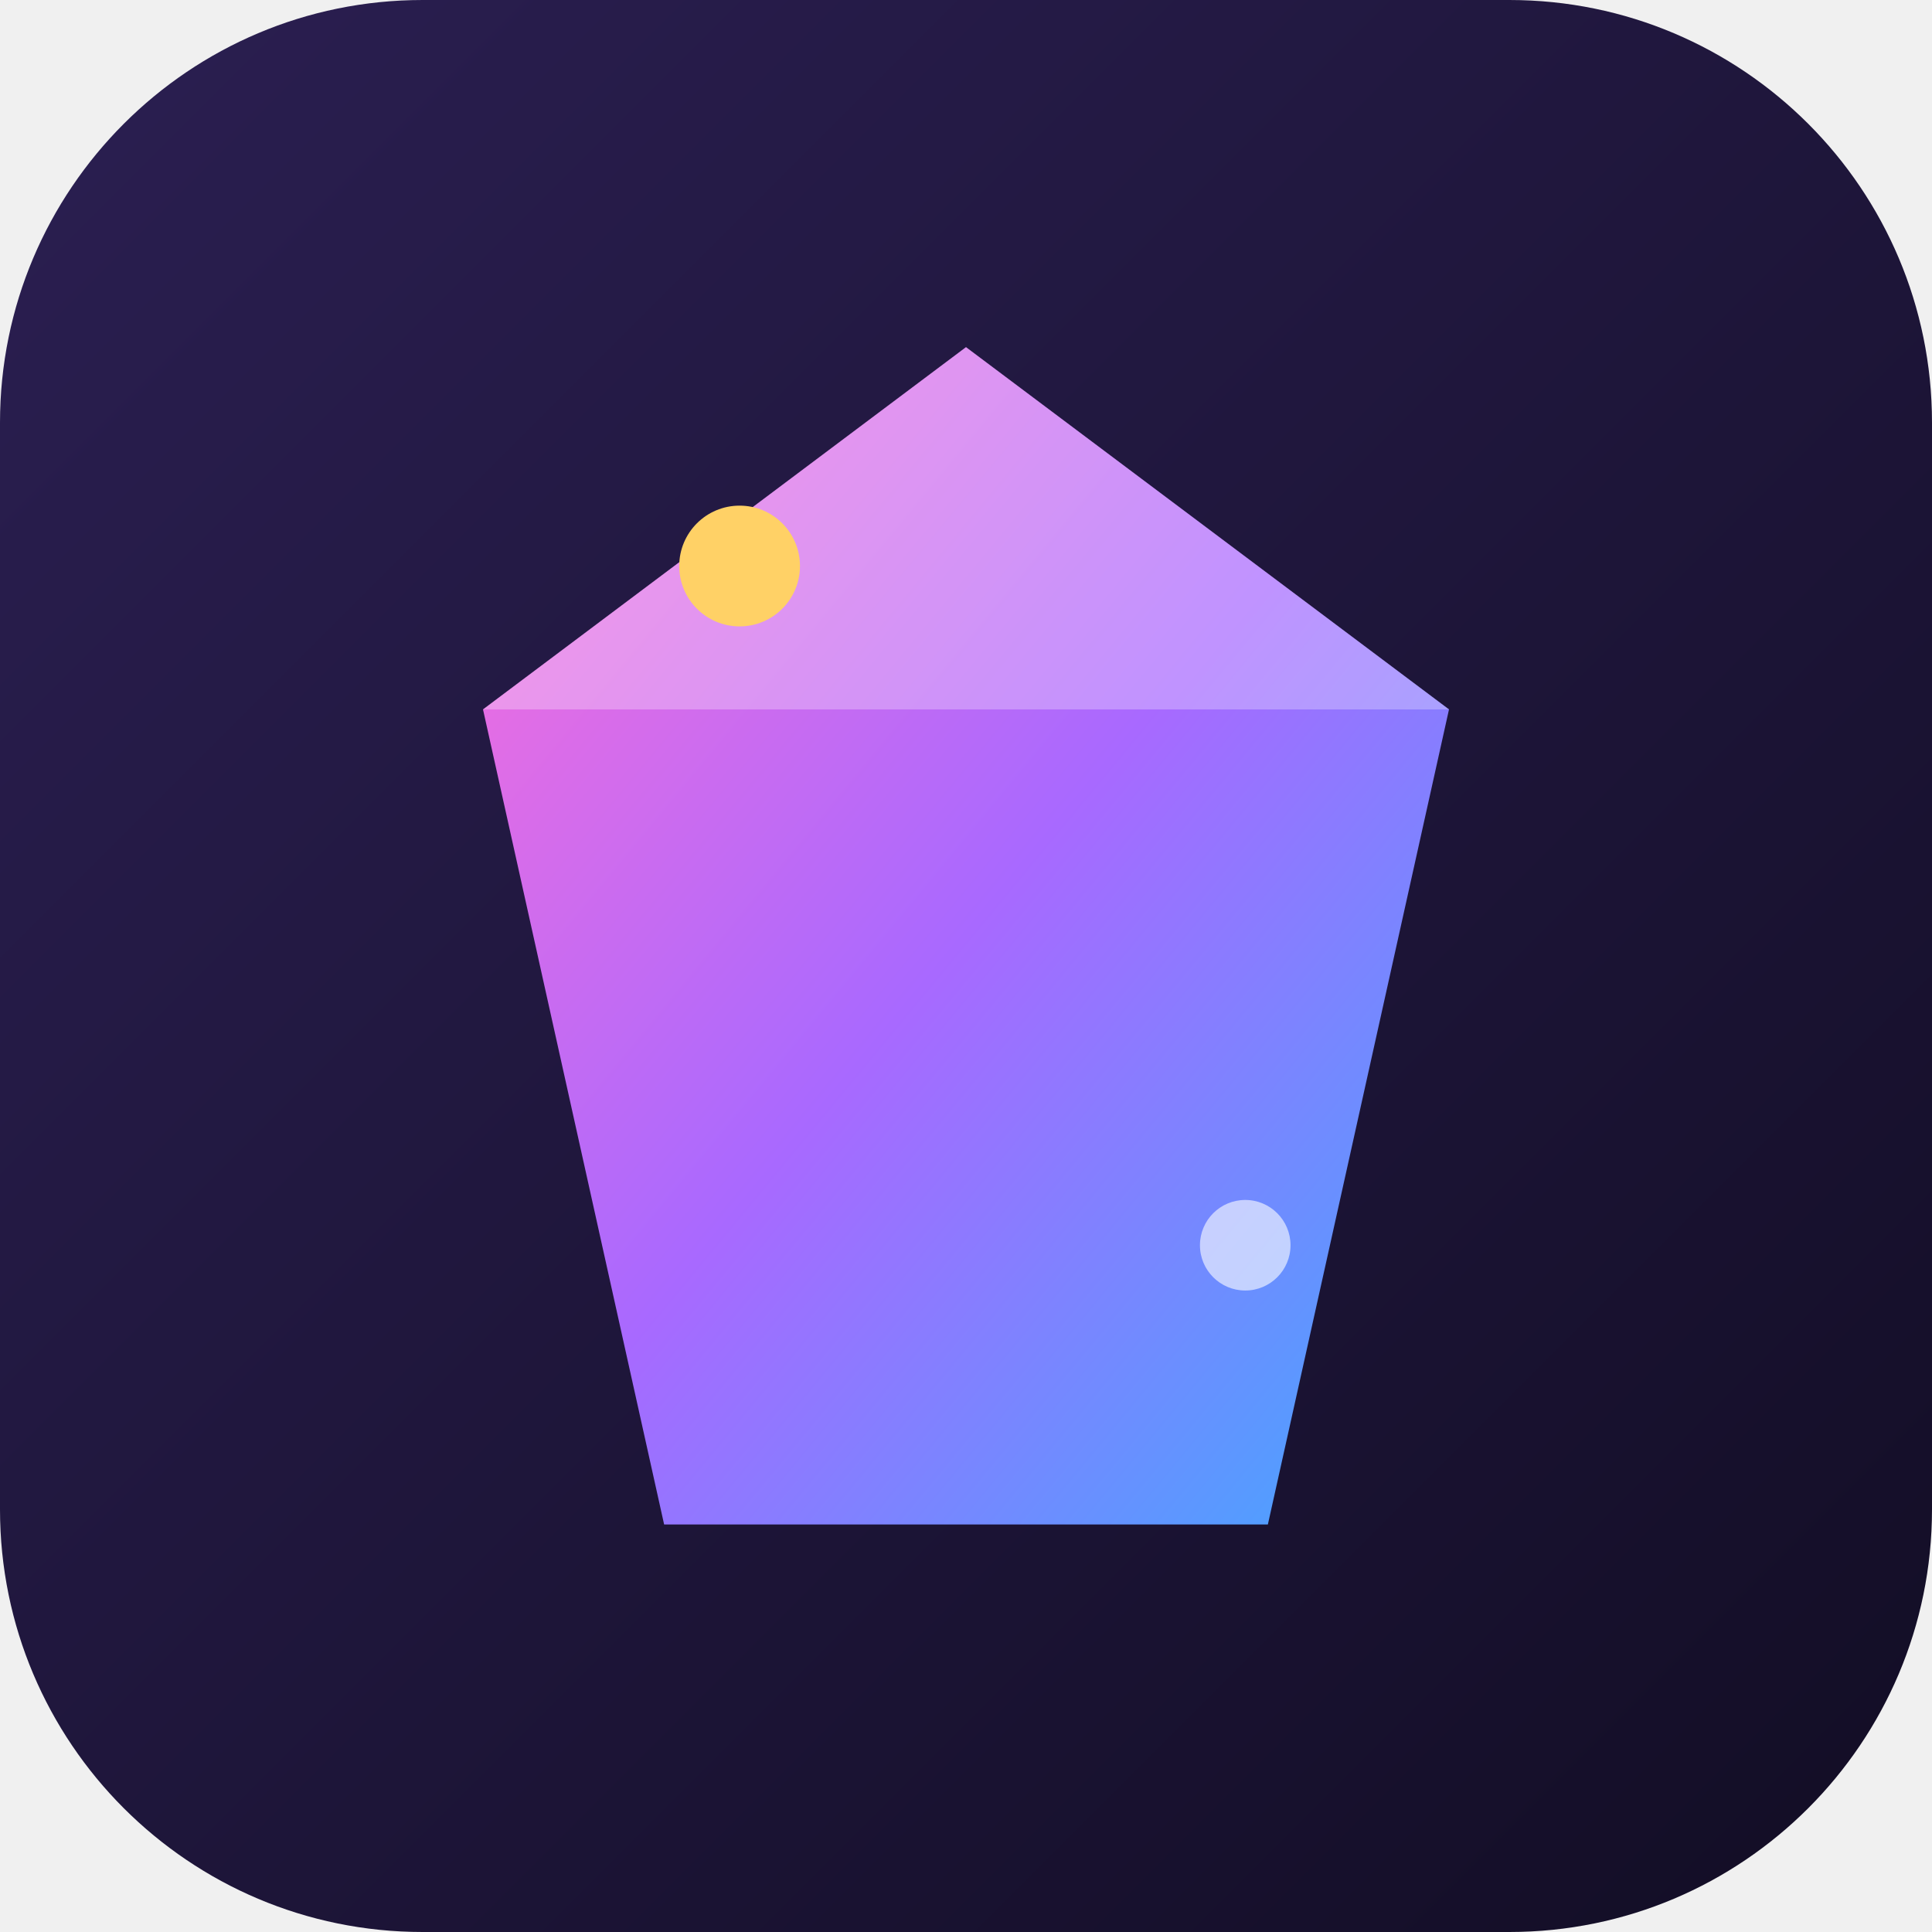
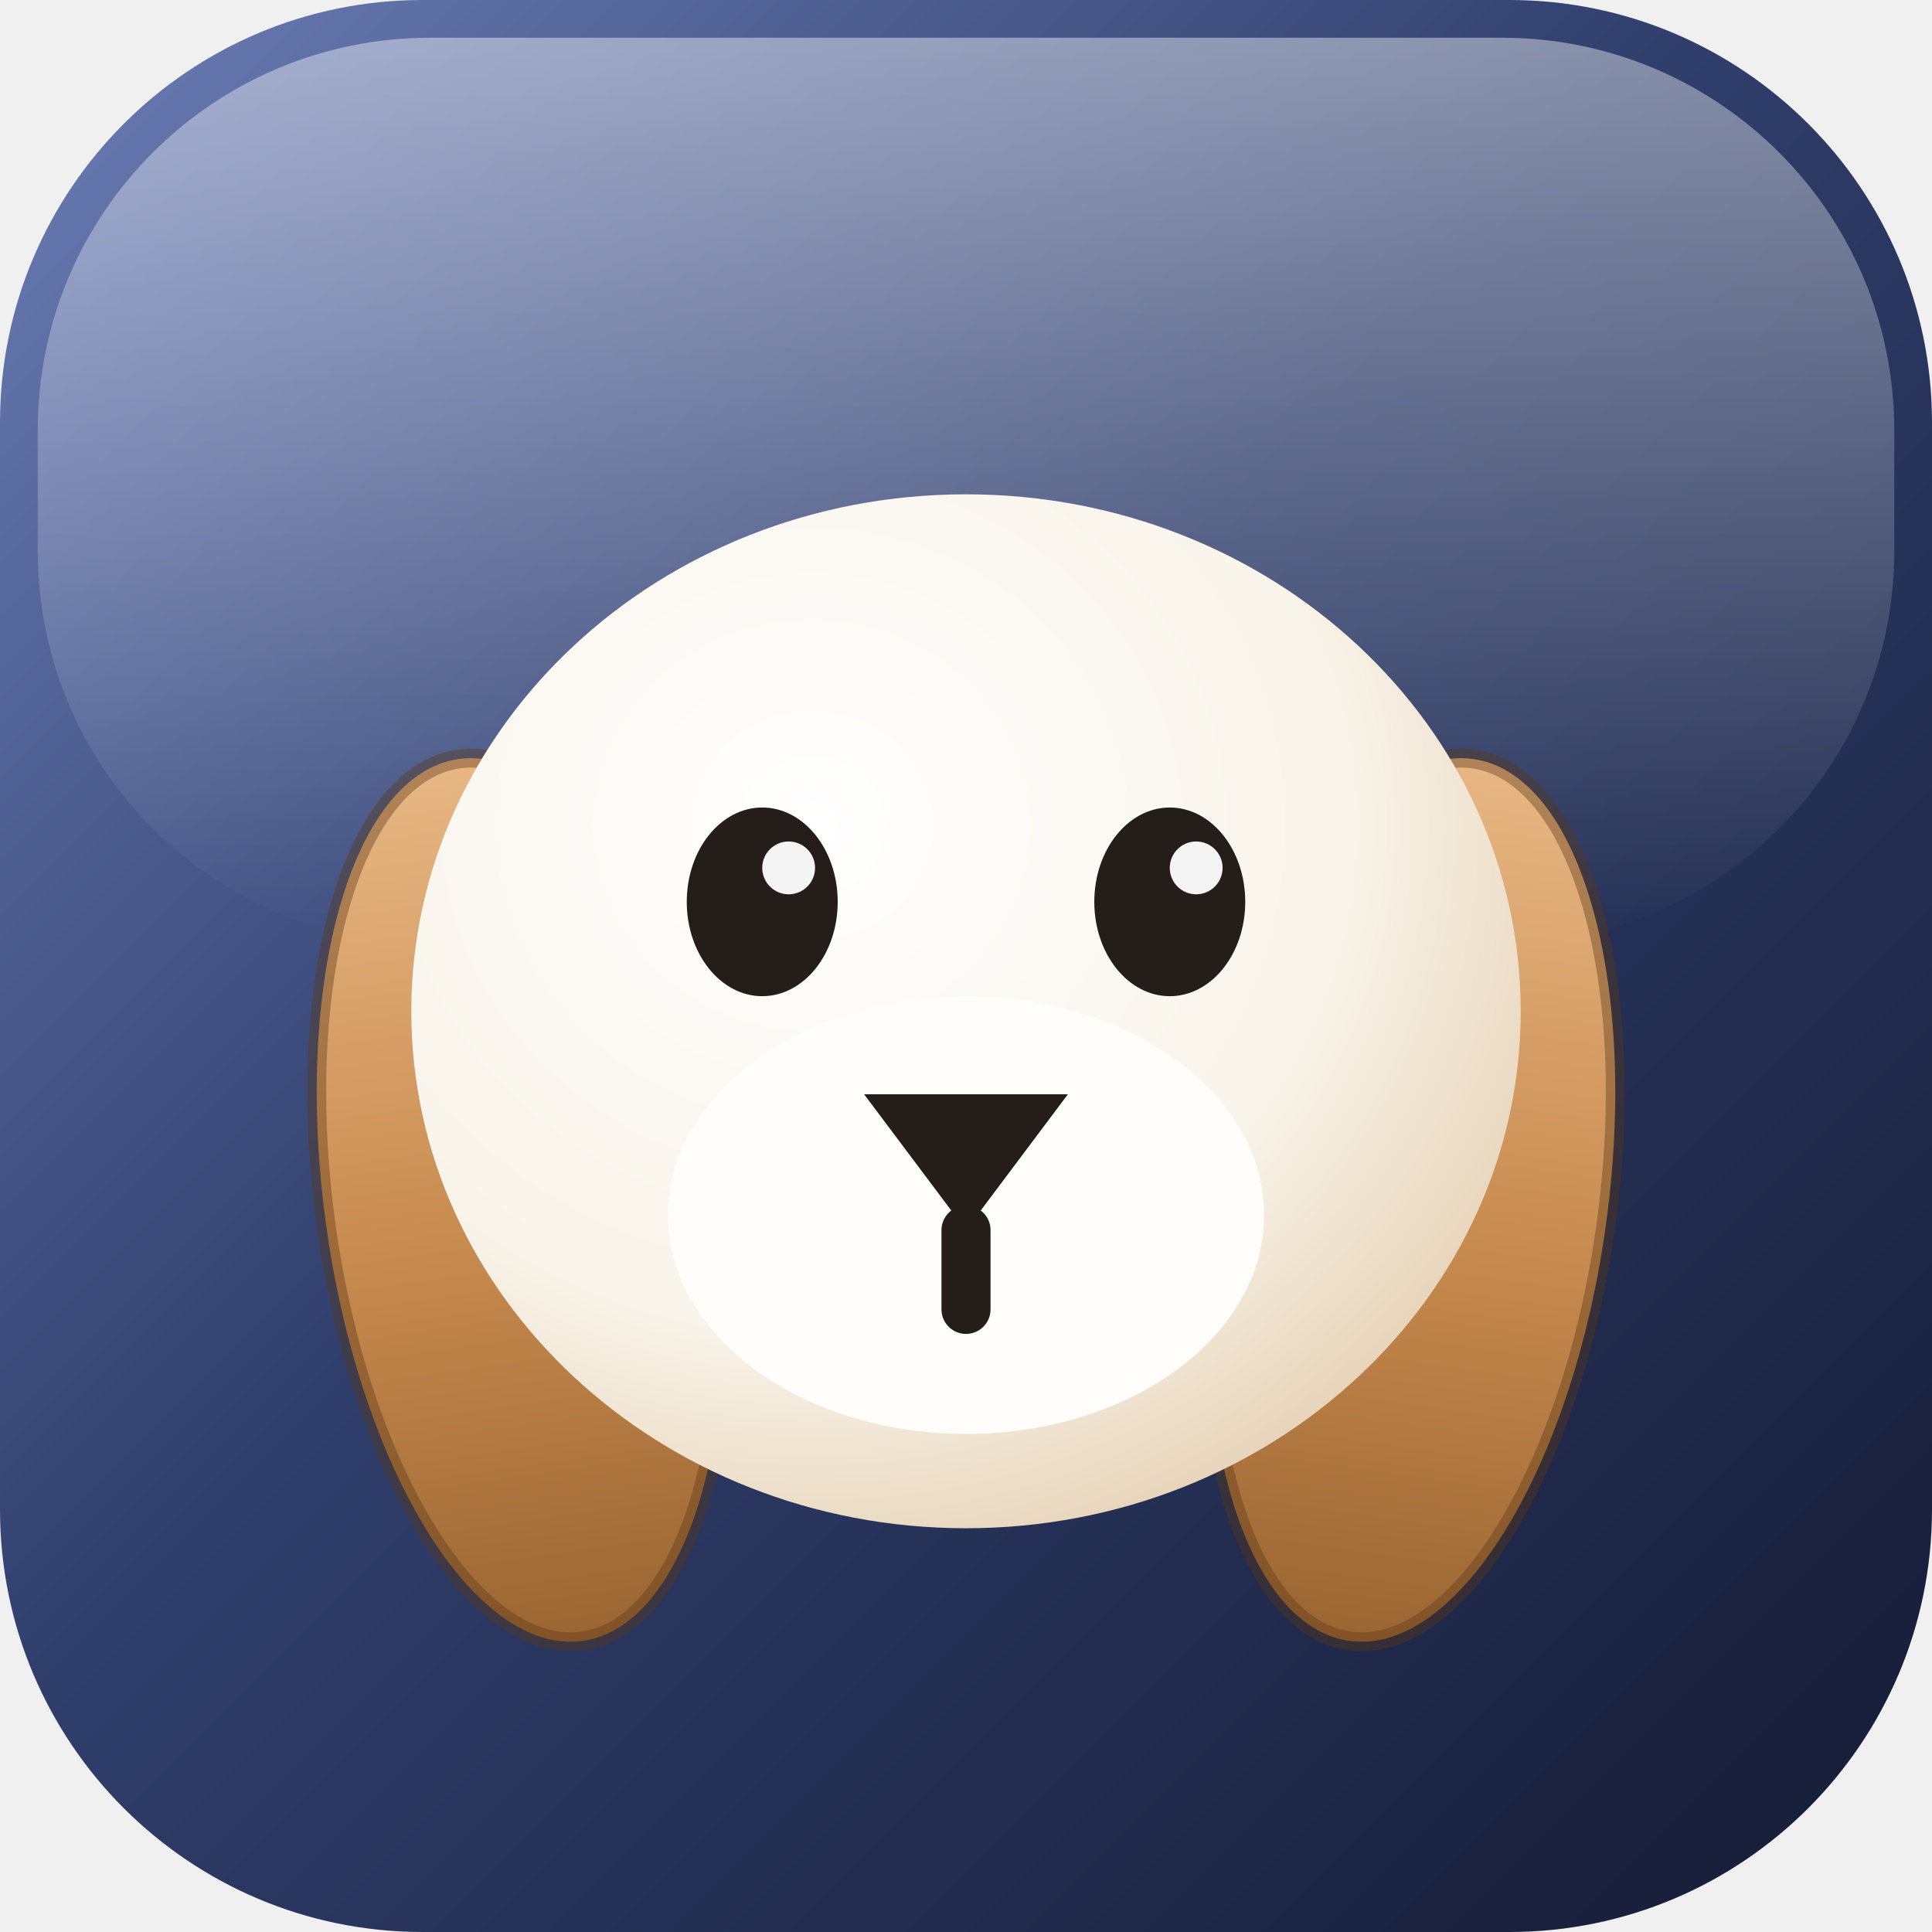
- <svg xmlns="http://www.w3.org/2000/svg" viewBox="0 0 512 512">
+ <svg xmlns="http://www.w3.org/2000/svg" viewBox="0 0 512 512" width="512" height="512">
  <defs>
-     <linearGradient id="bg" x1="0" y1="0" x2="1" y2="1">
-       <stop offset="0" stop-color="#2b1f52" />
-       <stop offset="1" stop-color="#120d24" />
+     <linearGradient id="tile" x1="0" y1="0" x2="1" y2="1">
+       <stop offset="0" stop-color="#6d7fb8" />
+       <stop offset="0.45" stop-color="#2f3e6b" />
+       <stop offset="1" stop-color="#141a33" />
    </linearGradient>
-     <linearGradient id="g" x1="0" y1="0" x2="1" y2="1">
-       <stop offset="0" stop-color="#ff6fd8" />
-       <stop offset="0.5" stop-color="#a869ff" />
-       <stop offset="1" stop-color="#3fa9ff" />
+     <linearGradient id="sheen" x1="0" y1="0" x2="0" y2="1">
+       <stop offset="0" stop-color="#ffffff" stop-opacity="0.42" />
+       <stop offset="1" stop-color="#ffffff" stop-opacity="0" />
    </linearGradient>
+     <linearGradient id="ear" x1="0" y1="0" x2="0" y2="1">
+       <stop offset="0" stop-color="#e8b784" />
+       <stop offset="0.55" stop-color="#c78a4e" />
+       <stop offset="1" stop-color="#9a6532" />
+     </linearGradient>
+     <radialGradient id="head" cx="0.36" cy="0.32" r="0.75">
+       <stop offset="0" stop-color="#ffffff" />
+       <stop offset="0.65" stop-color="#f9f4ea" />
+       <stop offset="1" stop-color="#e6d2b6" />
+     </radialGradient>
  </defs>
-   <rect width="512" height="512" rx="112" fill="url(#bg)" />
-   <path d="M256 92l128 96-48 216H176l-48-216z" fill="url(#g)" />
-   <path d="M256 92l128 96H128z" fill="#ffffff" opacity="0.28" />
-   <circle cx="196" cy="150" r="16" fill="#ffd166" />
-   <circle cx="330" cy="330" r="12" fill="#ffffff" opacity="0.6" />
+   <rect width="512" height="512" rx="112" fill="url(#tile)" />
+   <rect x="10" y="10" width="492" height="240" rx="104" fill="url(#sheen)" />
+   <g transform="translate(256 268)">
+     <g fill="url(#ear)" stroke="rgba(90,55,20,0.4)" stroke-width="5">
+       <ellipse cx="-118" cy="50" rx="52" ry="118" transform="rotate(-8 -118 50)" />
+       <ellipse cx="118" cy="50" rx="52" ry="118" transform="rotate(8 118 50)" />
+     </g>
+     <ellipse cx="0" cy="0" rx="147" ry="137" fill="url(#head)" />
+     <ellipse cx="0" cy="54" rx="79" ry="58" fill="#fffdf9" />
+     <g fill="#241d1a">
+       <ellipse cx="-54" cy="-29" rx="20" ry="25" />
+       <ellipse cx="54" cy="-29" rx="20" ry="25" />
+       <path d="M-27 22 L27 22 L0 58 Z" />
+     </g>
+     <path d="M0 58 L0 79" stroke="#241d1a" stroke-width="13" stroke-linecap="round" />
+     <g fill="#ffffff" opacity="0.95">
+       <circle cx="-47" cy="-38" r="7" />
+       <circle cx="61" cy="-38" r="7" />
+     </g>
+   </g>
</svg>
